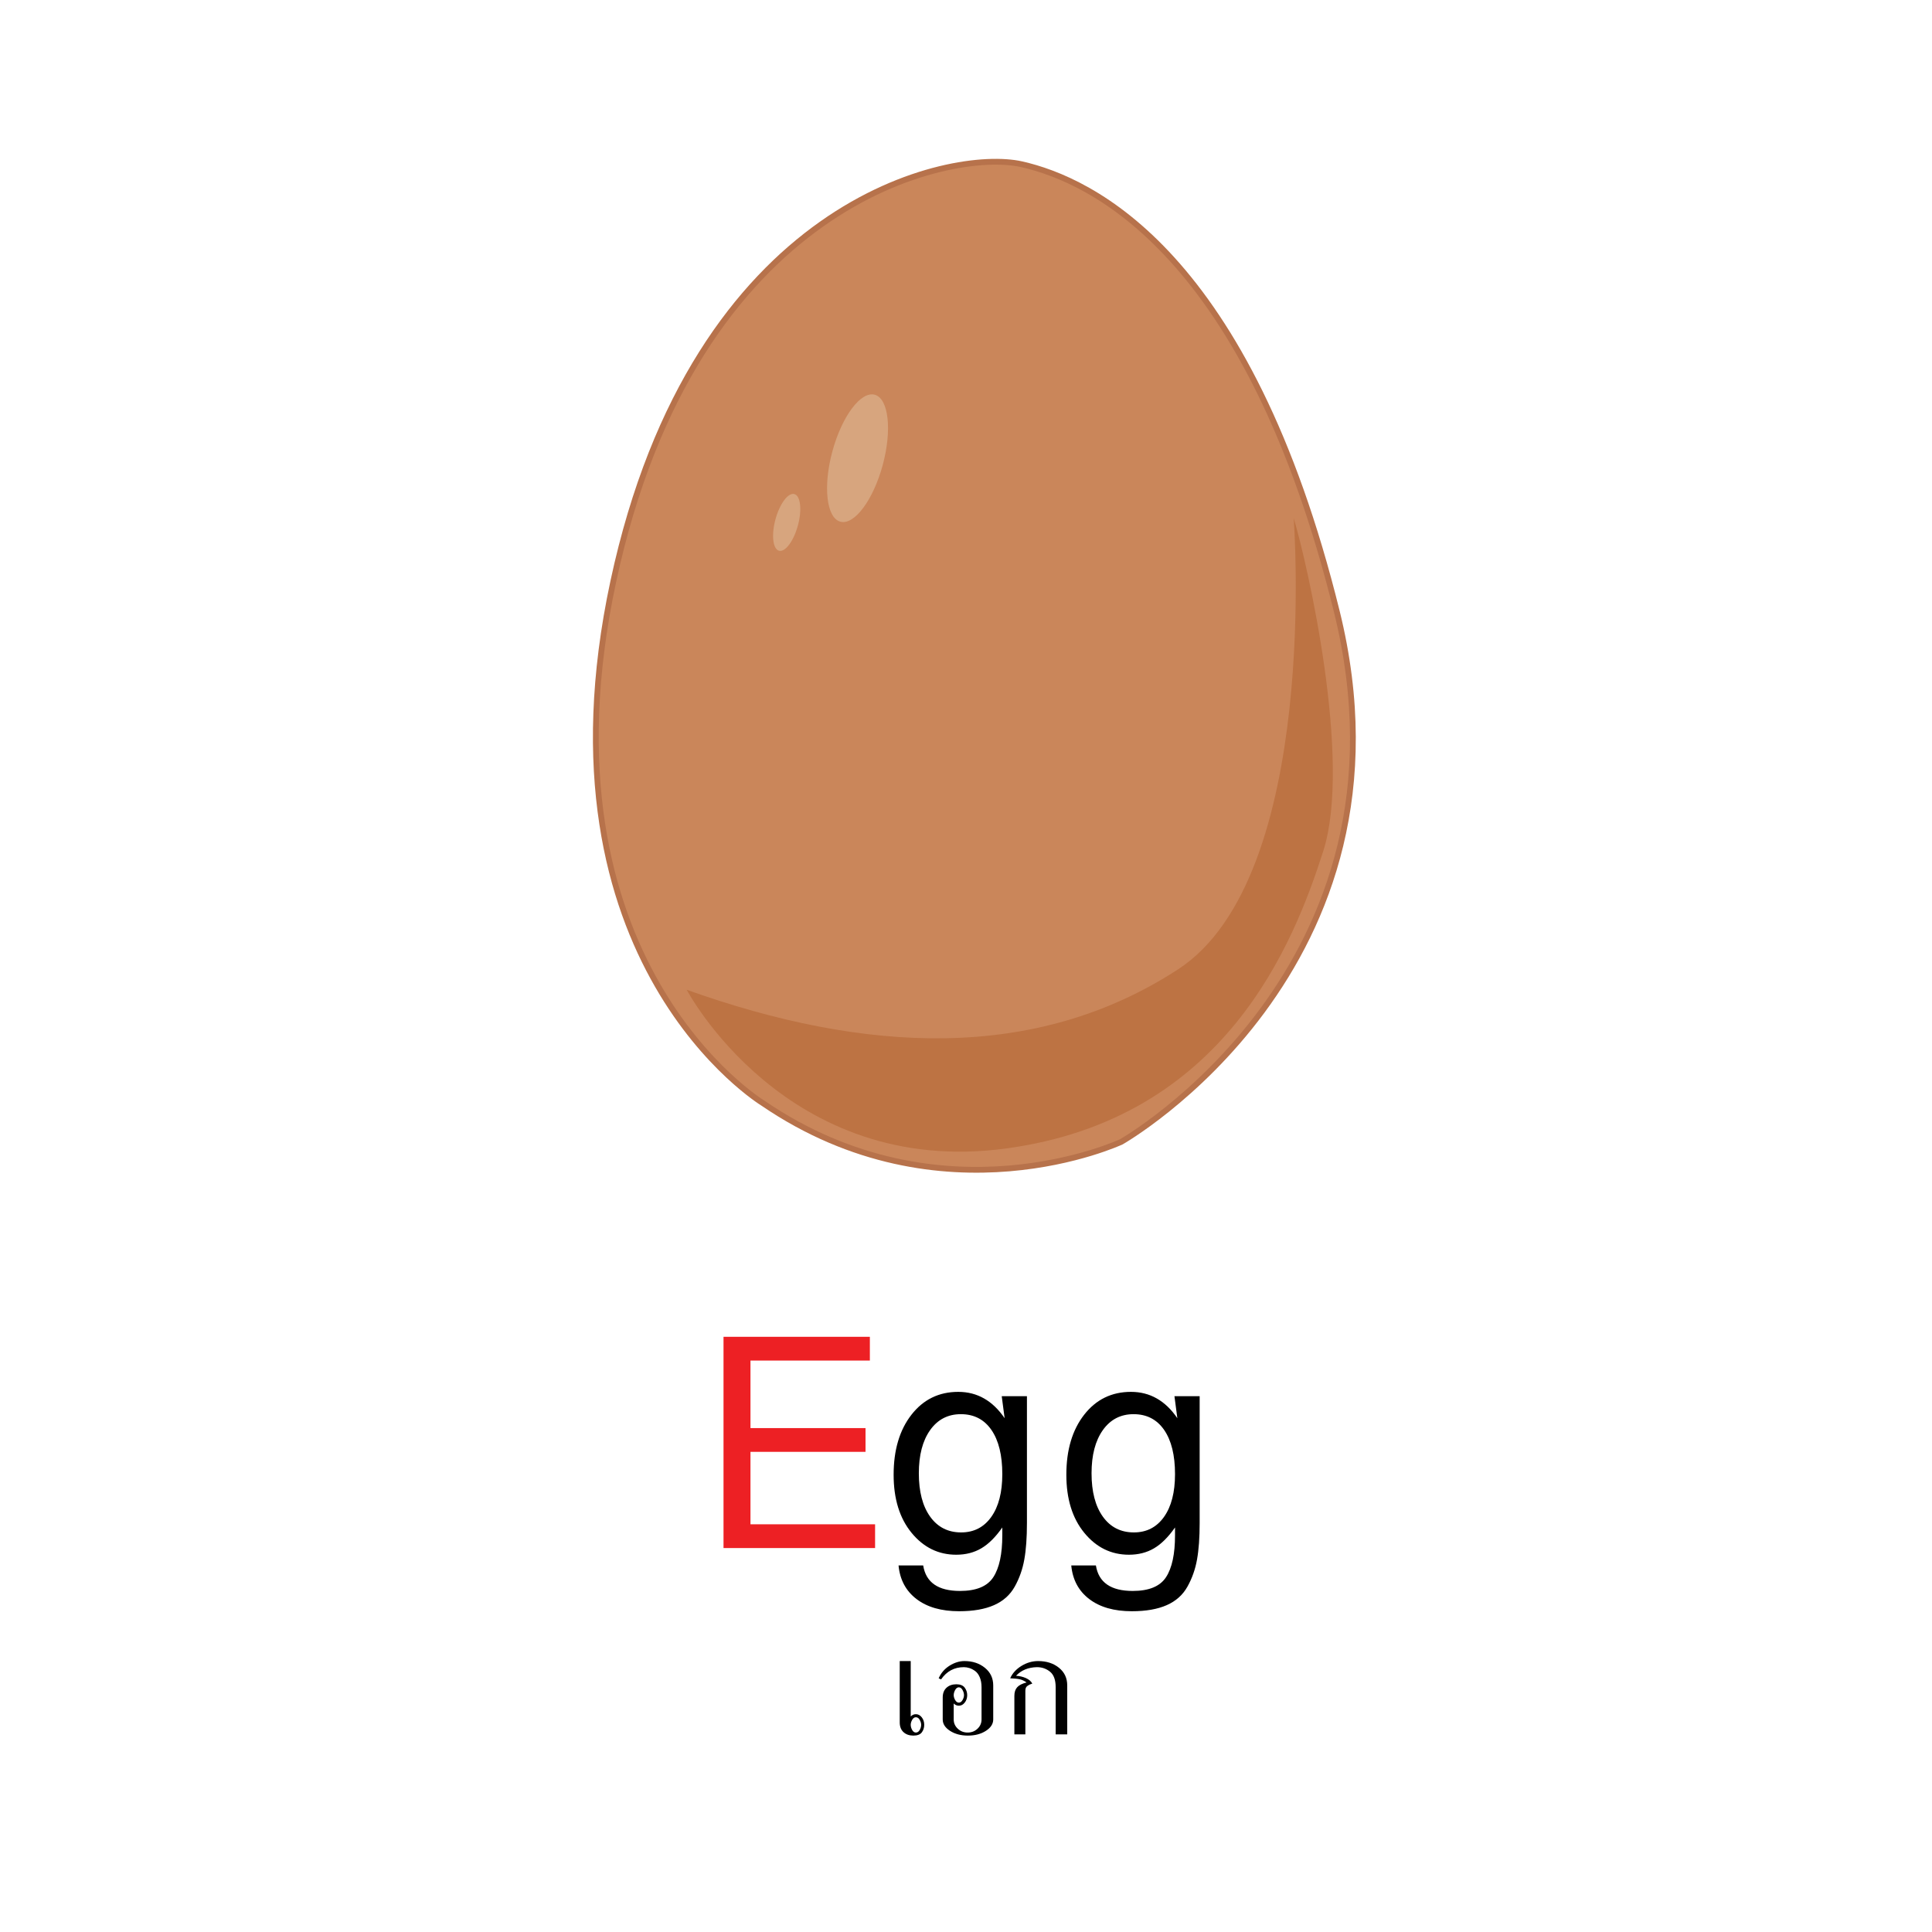
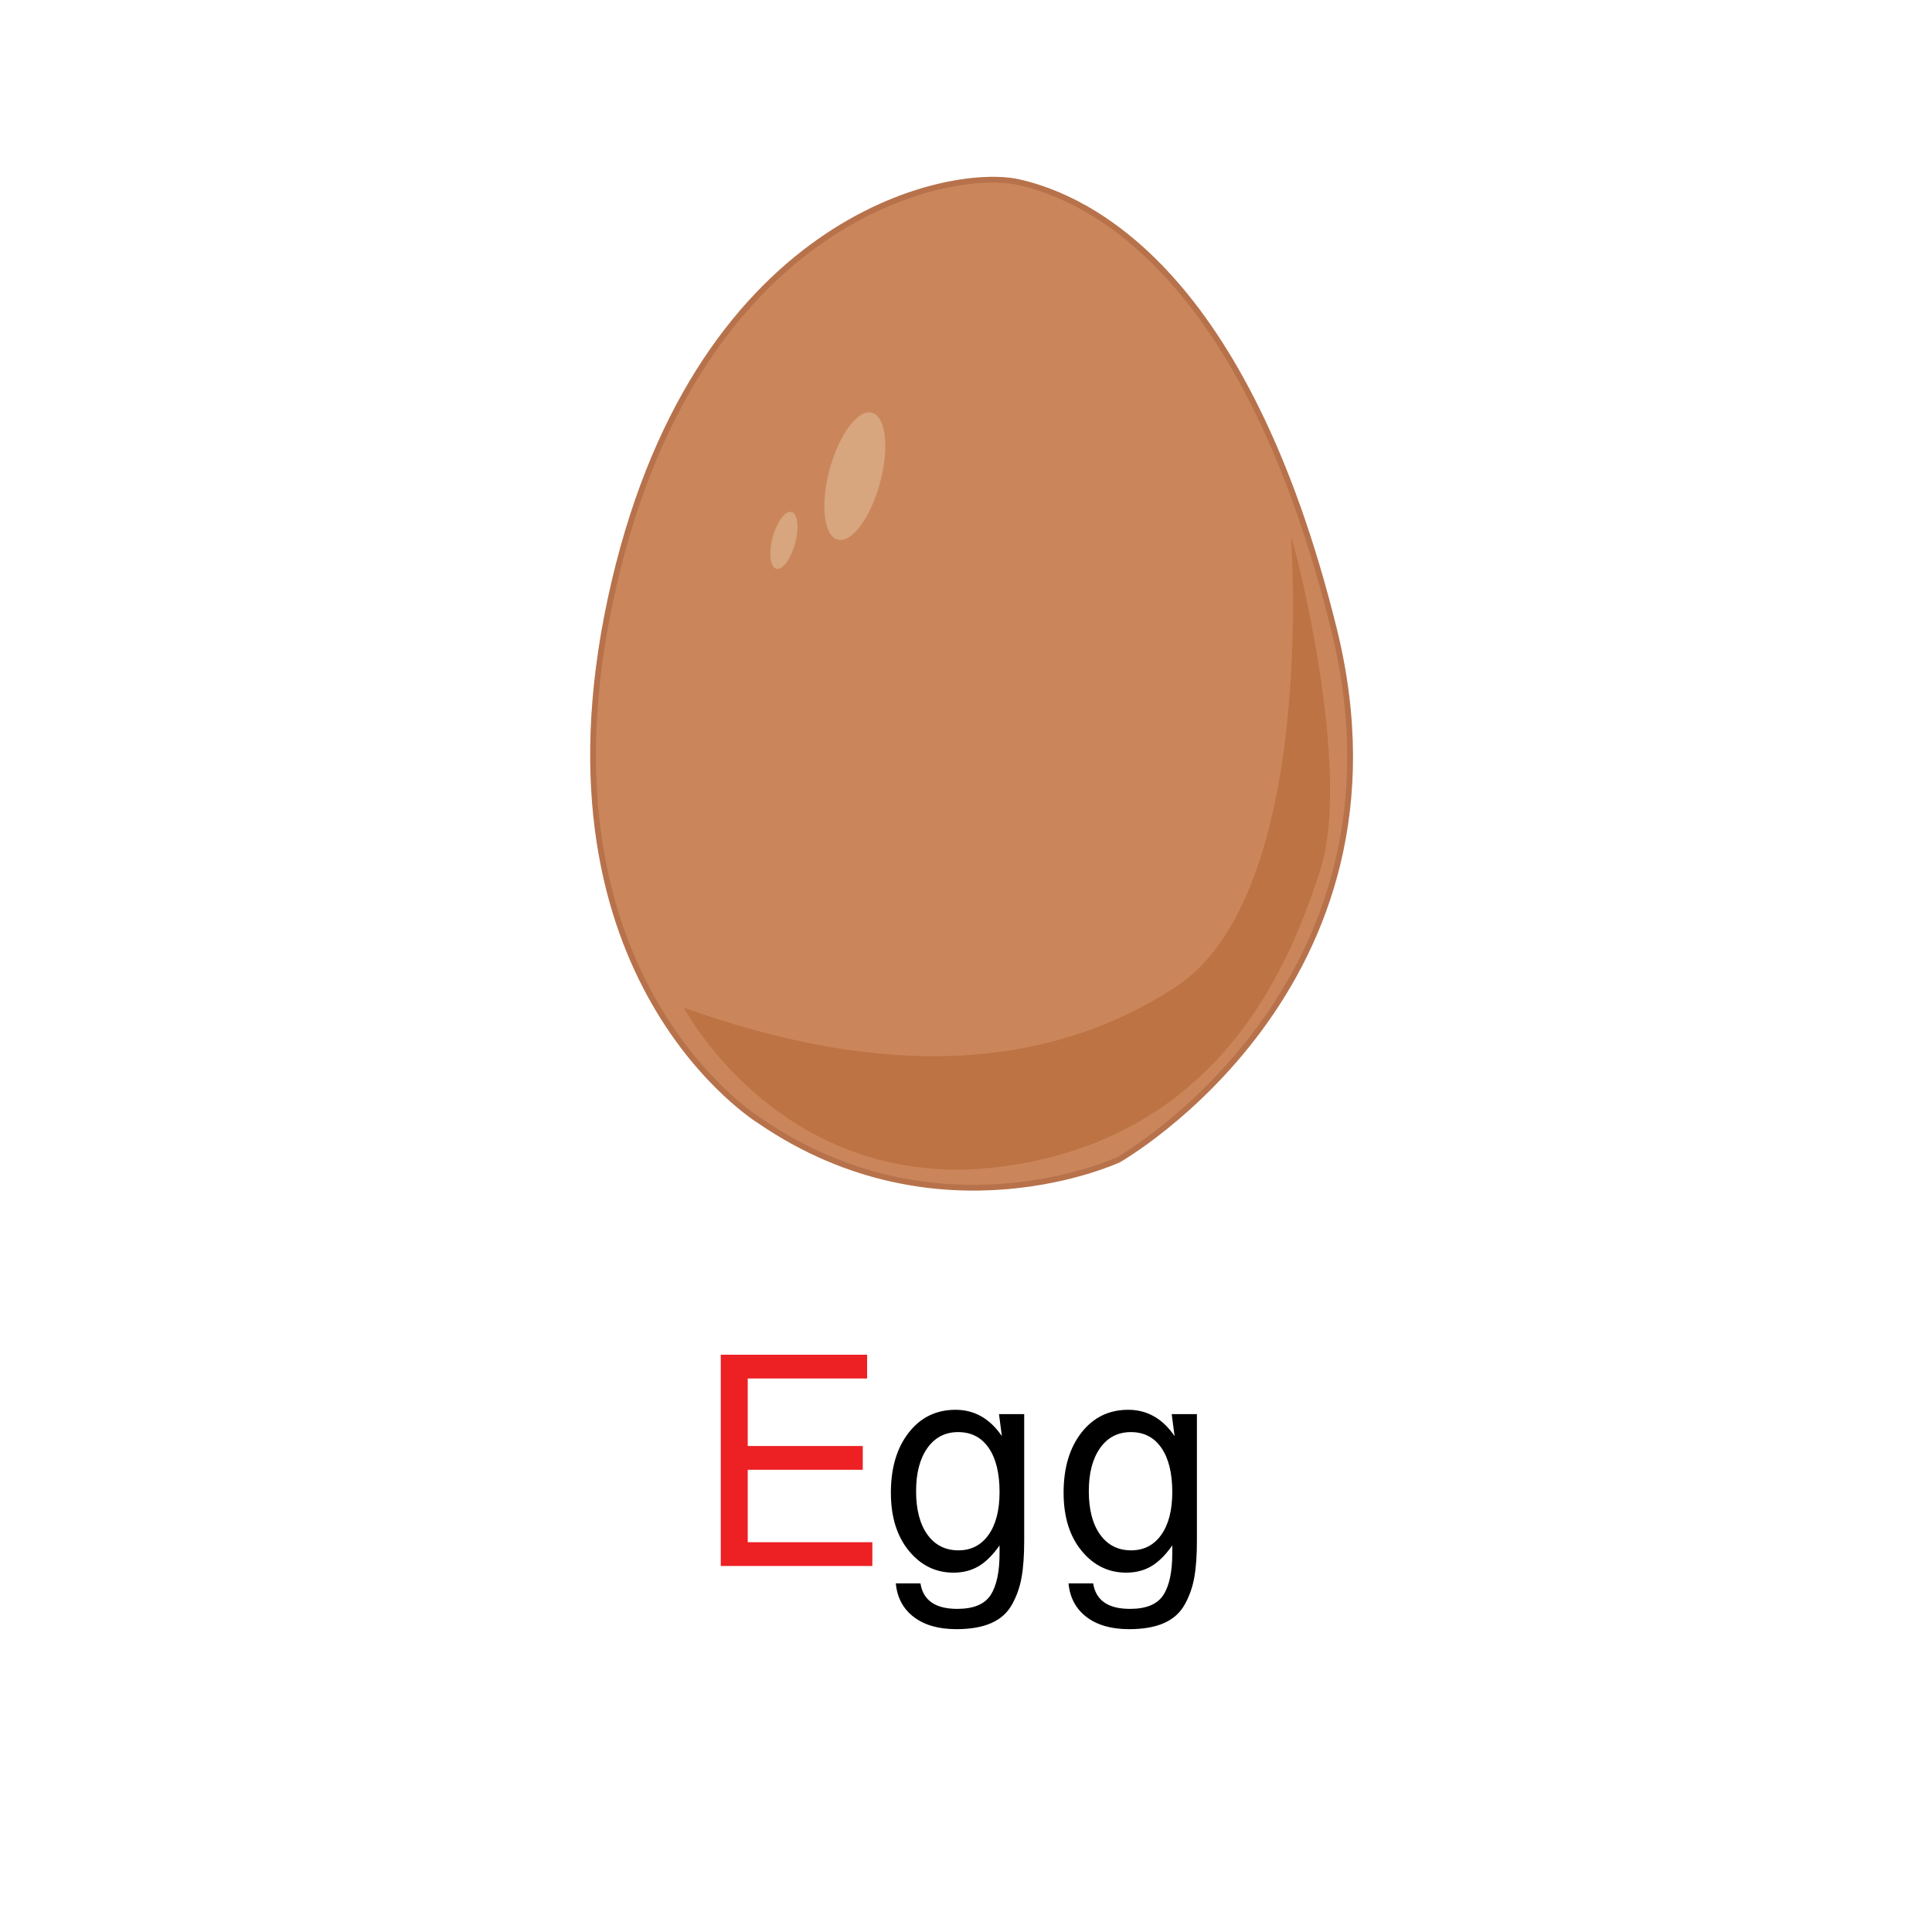
<svg xmlns="http://www.w3.org/2000/svg" id="Layer_1" data-name="Layer 1" viewBox="0 0 1000 1000">
  <defs>
    <style>
      .cls-1 {
        font-size: 150px;
        fill: #ed2024;
        font-family: FreeSansBold, FreeSans;
        letter-spacing: -0.03em;
      }

      .cls-2 {
        letter-spacing: -0.01em;
      }

      .cls-2, .cls-3 {
        fill: #000;
      }

      .cls-3 {
        letter-spacing: 0em;
      }

      .cls-4 {
-         font-size: 72px;
-         font-family: MicrosoftSansSerif, Microsoft Sans Serif;
-       }
- 
-       .cls-5 {
        fill: #ca865a;
        stroke: #b7724b;
        stroke-miterlimit: 10;
        stroke-width: 3px;
      }

-       .cls-6 {
+       .cls-5 {
        fill: #bd7343;
      }

-       .cls-7 {
+       .cls-6 {
        fill: #d7a57e;
      }
    </style>
  </defs>
-   <text class="cls-1" transform="translate(362.49 801.27)">E<tspan class="cls-2" x="95.55" y="0">g</tspan>
+   <text class="cls-1" transform="translate(361.07 810.55)">E<tspan class="cls-2" x="95.55" y="0">g</tspan>
    <tspan class="cls-3" x="184.95" y="0">g</tspan>
  </text>
-   <text class="cls-4" transform="translate(461.09 897.7)">เอก</text>
-   <path class="cls-5" d="M394.91,571s-119.74-72.78-77.48-270S492.35,76.78,528.74,85s117.4,46.14,163.17,231.44S580.39,591,580.39,591,487.65,634.39,394.91,571Z" />
-   <path class="cls-6" d="M669.61,268.13s14.09,185.48-59.87,233.61-162.29,43.43-254.3,10.56c0,0,51.21,97.44,165.08,82.18S669.74,487.77,684.87,440.7,676.65,291.61,669.61,268.13Z" />
-   <ellipse class="cls-7" cx="443.9" cy="237.2" rx="34.04" ry="13.5" transform="translate(98.96 603.71) rotate(-74.86)" />
-   <ellipse class="cls-7" cx="407.21" cy="270.43" rx="15.19" ry="6.02" transform="translate(39.79 592.84) rotate(-74.86)" />
+   <g>
+     <path class="cls-4" d="M393.49,580.29S273.75,507.5,316,310.29s174.91-224.22,211.3-216,117.4,46.14,163.17,231.44S579,600.24,579,600.24,486.23,643.68,393.49,580.29Z" />
+     <path class="cls-5" d="M668.19,277.42S682.28,462.89,608.32,511,446,554.46,354,521.59c0,0,51.21,97.43,165.08,82.17S668.32,497.06,683.45,450,675.23,300.89,668.19,277.42Z" />
+     <ellipse class="cls-6" cx="442.48" cy="246.49" rx="34.04" ry="13.5" transform="translate(88.95 609.2) rotate(-74.86)" />
+     <ellipse class="cls-6" cx="405.79" cy="279.71" rx="15.19" ry="6.02" transform="translate(29.77 598.33) rotate(-74.86)" />
+   </g>
</svg>
